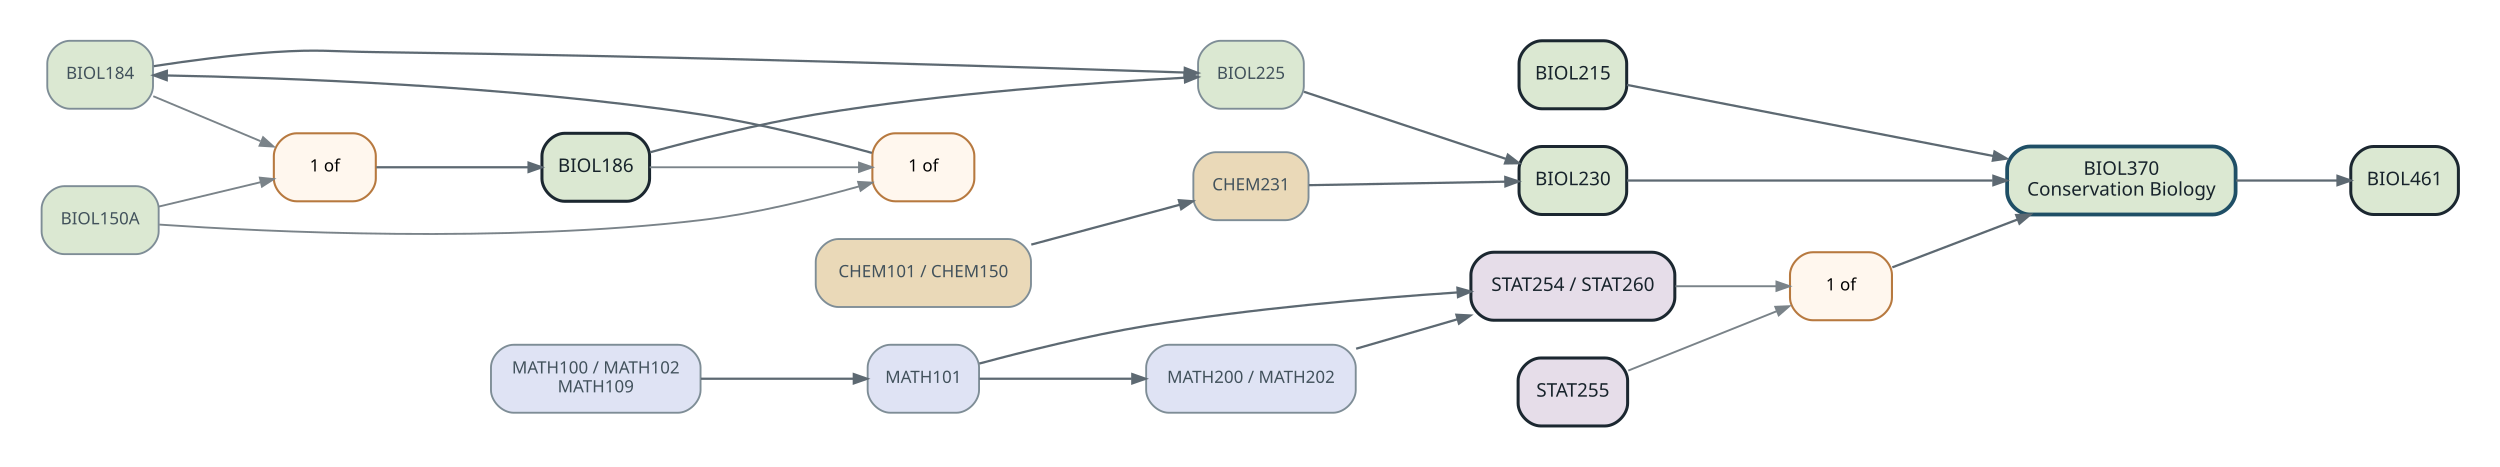
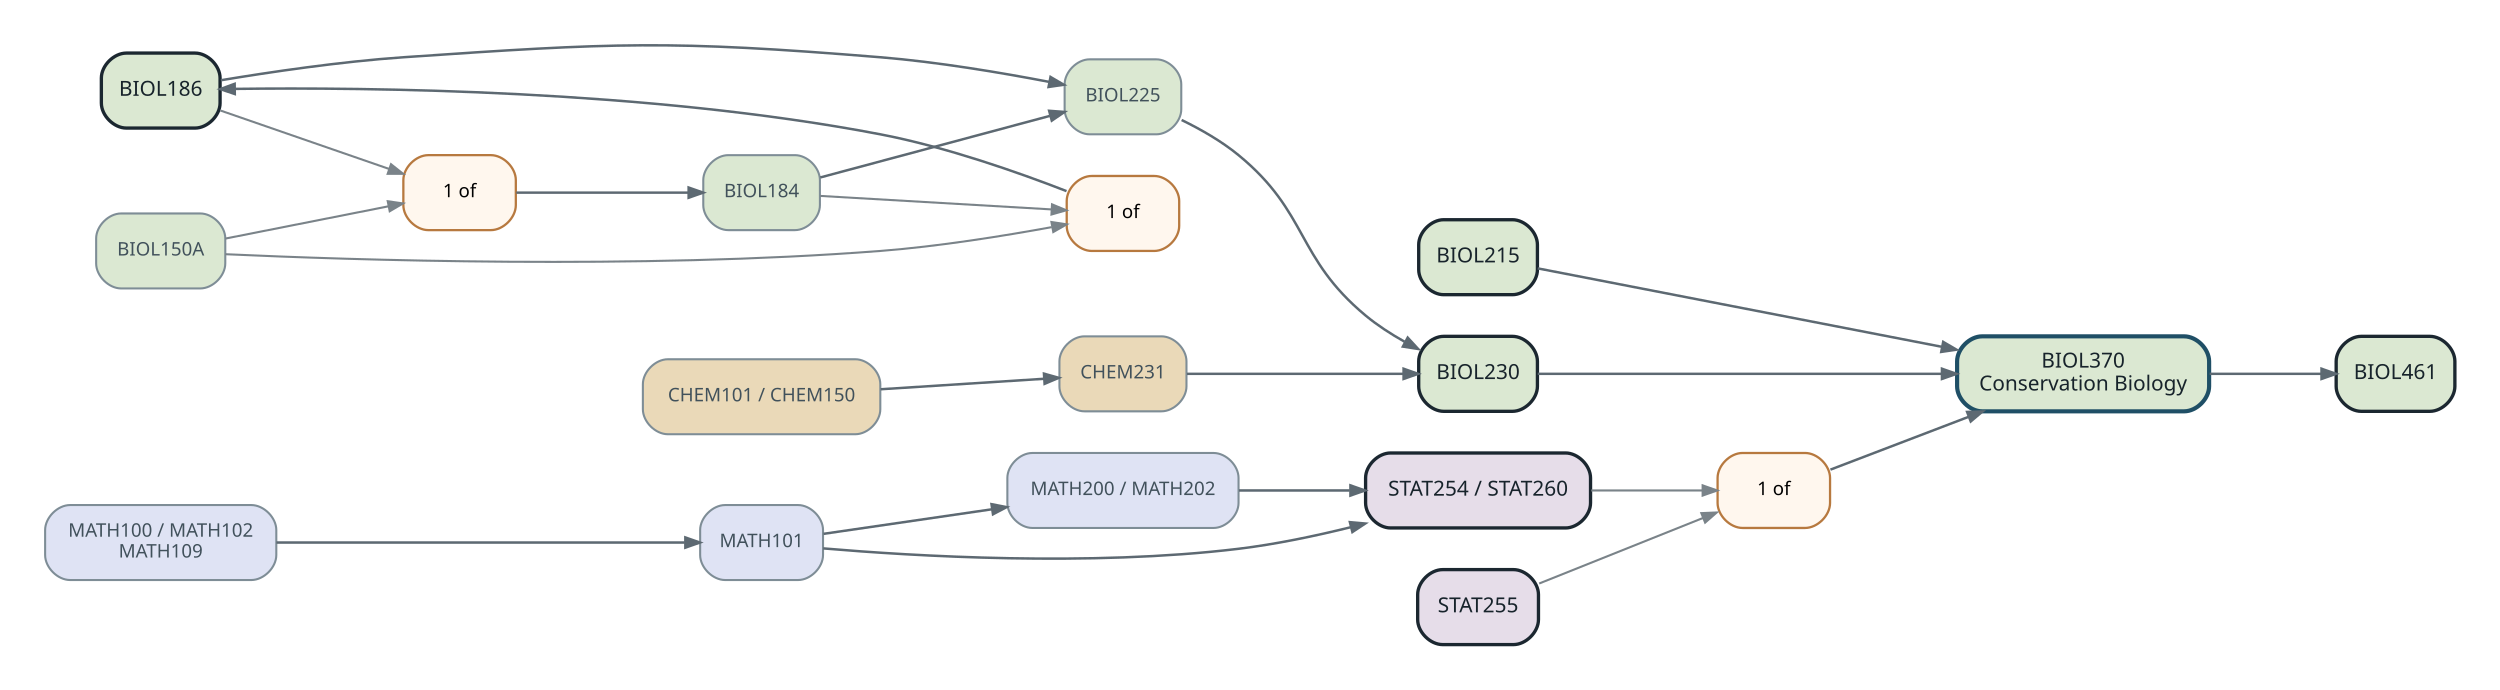
- <svg xmlns="http://www.w3.org/2000/svg" xmlns:xlink="http://www.w3.org/1999/xlink" width="1323pt" height="247pt" viewBox="0.00 0.00 1323.20 247.20">
-   <g id="graph0" class="graph" transform="scale(1 1) rotate(0) translate(21.6 225.6)">
+ <svg xmlns="http://www.w3.org/2000/svg" xmlns:xlink="http://www.w3.org/1999/xlink" width="1200pt" height="331pt" viewBox="0.00 0.00 1200.20 331.09">
+   <g id="graph0" class="graph" transform="scale(1 1) rotate(0) translate(21.6 309.49)">
    <g id="node1" class="node">
      <g id="a_node1">
        <a xlink:href="../../../courses/BIOL150A.html" xlink:title="BIOL150A: Modern Biology" target="_top">
-           <path fill="#dbe8d2" stroke="#7e8d96" d="M50,-127C50,-127 12,-127 12,-127 6,-127 0,-121 0,-115 0,-115 0,-103 0,-103 0,-97 6,-91 12,-91 12,-91 50,-91 50,-91 56,-91 62,-97 62,-103 62,-103 62,-115 62,-115 62,-121 56,-127 50,-127" />
-           <text text-anchor="middle" x="31" y="-106.8" font-family="Avenir Next" font-size="9.00" fill="#41515b">BIOL150A</text>
+           <path fill="#dbe8d2" stroke="#7e8d96" d="M74.5,-207C74.5,-207 36.5,-207 36.5,-207 30.5,-207 24.5,-201 24.5,-195 24.5,-195 24.5,-183 24.5,-183 24.5,-177 30.5,-171 36.5,-171 36.5,-171 74.5,-171 74.5,-171 80.5,-171 86.5,-177 86.5,-183 86.5,-183 86.5,-195 86.5,-195 86.5,-201 80.5,-207 74.5,-207" />
+           <text text-anchor="middle" x="55.5" y="-186.8" font-family="Avenir Next" font-size="9.00" fill="#41515b">BIOL150A</text>
        </a>
      </g>
    </g>
    <g id="node16" class="node">
-       <path fill="#fff7ee" stroke="#b7793f" stroke-width="1.1" d="M482,-155C482,-155 452,-155 452,-155 446,-155 440,-149 440,-143 440,-143 440,-131 440,-131 440,-125 446,-119 452,-119 452,-119 482,-119 482,-119 488,-119 494,-125 494,-131 494,-131 494,-143 494,-143 494,-149 488,-155 482,-155" />
-       <text text-anchor="middle" x="467" y="-134.8" font-family="Avenir Next" font-size="9.00">1 of</text>
+       <path fill="#fff7ee" stroke="#b7793f" stroke-width="1.1" d="M214,-235C214,-235 184,-235 184,-235 178,-235 172,-229 172,-223 172,-223 172,-211 172,-211 172,-205 178,-199 184,-199 184,-199 214,-199 214,-199 220,-199 226,-205 226,-211 226,-211 226,-223 226,-223 226,-229 220,-235 214,-235" />
+       <text text-anchor="middle" x="199" y="-214.8" font-family="Avenir Next" font-size="9.00">1 of</text>
    </g>
    <g id="edge1" class="edge">
-       <path fill="none" stroke="#7a8389" d="M62.3,-106.65C118.87,-102.78 244.33,-96.65 349,-109 377.76,-112.39 409.69,-120.33 432.92,-126.88" />
-       <polygon fill="#7a8389" stroke="#7a8389" points="432.43,-129.29 439.83,-128.87 433.78,-124.58 432.43,-129.29" />
+       <path fill="none" stroke="#7a8389" d="M86.51,-194.94C109.45,-199.48 141.05,-205.73 164.76,-210.42" />
+       <polygon fill="#7a8389" stroke="#7a8389" points="164.5,-212.87 171.84,-211.82 165.45,-208.06 164.5,-212.87" />
    </g>
    <g id="node17" class="node">
-       <path fill="#fff7ee" stroke="#b7793f" stroke-width="1.1" d="M165,-155C165,-155 135,-155 135,-155 129,-155 123,-149 123,-143 123,-143 123,-131 123,-131 123,-125 129,-119 135,-119 135,-119 165,-119 165,-119 171,-119 177,-125 177,-131 177,-131 177,-143 177,-143 177,-149 171,-155 165,-155" />
-       <text text-anchor="middle" x="150" y="-134.8" font-family="Avenir Next" font-size="9.00">1 of</text>
+       <path fill="#fff7ee" stroke="#b7793f" stroke-width="1.1" d="M532.5,-225C532.5,-225 502.5,-225 502.5,-225 496.5,-225 490.5,-219 490.5,-213 490.5,-213 490.5,-201 490.5,-201 490.5,-195 496.5,-189 502.5,-189 502.5,-189 532.5,-189 532.5,-189 538.5,-189 544.5,-195 544.5,-201 544.5,-201 544.5,-213 544.5,-213 544.5,-219 538.5,-225 532.5,-225" />
+       <text text-anchor="middle" x="517.5" y="-204.8" font-family="Avenir Next" font-size="9.00">1 of</text>
    </g>
    <g id="edge4" class="edge">
-       <path fill="none" stroke="#7a8389" d="M62.13,-116.21C78.6,-120.15 99.03,-125.04 115.94,-129.09" />
-       <polygon fill="#7a8389" stroke="#7a8389" points="115.57,-131.52 122.95,-130.76 116.71,-126.75 115.57,-131.52" />
+       <path fill="none" stroke="#7a8389" d="M86.51,-187.44C146.41,-184.68 285.02,-180.02 401,-189 428.93,-191.16 460.33,-196.23 483.33,-200.44" />
+       <polygon fill="#7a8389" stroke="#7a8389" points="483.16,-202.9 490.49,-201.77 484.05,-198.08 483.16,-202.9" />
    </g>
    <g id="node2" class="node">
      <g id="a_node2">
-         <a xlink:href="../../../courses/BIOL184.html" xlink:title="BIOL184: Evolution and Biodiversity" target="_top">
-           <path fill="#dbe8d2" stroke="#7e8d96" d="M47,-204C47,-204 15,-204 15,-204 9,-204 3,-198 3,-192 3,-192 3,-180 3,-180 3,-174 9,-168 15,-168 15,-168 47,-168 47,-168 53,-168 59,-174 59,-180 59,-180 59,-192 59,-192 59,-198 53,-204 47,-204" />
-           <text text-anchor="middle" x="31" y="-183.8" font-family="Avenir Next" font-size="9.00" fill="#41515b">BIOL184</text>
+         <a xlink:href="../../../courses/BIOL186.html" xlink:title="BIOL186: Physiology and Cell Biology" target="_top">
+           <path fill="#dbe8d2" stroke="#1b2730" stroke-width="1.6" d="M72,-284C72,-284 39,-284 39,-284 33,-284 27,-278 27,-272 27,-272 27,-260 27,-260 27,-254 33,-248 39,-248 39,-248 72,-248 72,-248 78,-248 84,-254 84,-260 84,-260 84,-272 84,-272 84,-278 78,-284 72,-284" />
+           <text text-anchor="middle" x="55.5" y="-263.5" font-family="Avenir Next" font-size="10.00" fill="#17232b">BIOL186</text>
        </a>
      </g>
    </g>
    <g id="node7" class="node">
      <g id="a_node7">
        <a xlink:href="../../../courses/BIOL225.html" xlink:title="BIOL225: Principles of Cell Biology" target="_top">
-           <path fill="#dbe8d2" stroke="#7e8d96" d="M656.5,-204C656.5,-204 624.5,-204 624.5,-204 618.5,-204 612.5,-198 612.5,-192 612.5,-192 612.5,-180 612.5,-180 612.5,-174 618.5,-168 624.5,-168 624.5,-168 656.5,-168 656.5,-168 662.5,-168 668.5,-174 668.5,-180 668.5,-180 668.5,-192 668.5,-192 668.5,-198 662.5,-204 656.5,-204" />
-           <text text-anchor="middle" x="640.5" y="-183.8" font-family="Avenir Next" font-size="9.00" fill="#41515b">BIOL225</text>
-         </a>
-       </g>
-     </g>
-     <g id="edge8" class="edge">
-       <path fill="none" stroke="#5d6972" stroke-width="1.2" d="M59.38,-190.56C77.4,-193.33 101.53,-196.59 123,-198 146.95,-199.57 153,-198.31 177,-198 337.28,-195.92 528.72,-189.79 605.35,-187.19" />
-       <polygon fill="#5d6972" stroke="#5d6972" stroke-width="1.2" points="605.48,-189.64 612.4,-186.95 605.32,-184.74 605.48,-189.64" />
-     </g>
-     <g id="edge5" class="edge">
-       <path fill="none" stroke="#7a8389" d="M59.14,-174.64C76.06,-167.55 97.96,-158.38 115.9,-150.86" />
-       <polygon fill="#7a8389" stroke="#7a8389" points="117.31,-152.93 122.82,-147.97 115.41,-148.41 117.31,-152.93" />
+           <path fill="#dbe8d2" stroke="#7e8d96" d="M533.5,-281C533.5,-281 501.5,-281 501.5,-281 495.5,-281 489.5,-275 489.5,-269 489.5,-269 489.5,-257 489.5,-257 489.5,-251 495.5,-245 501.5,-245 501.5,-245 533.5,-245 533.5,-245 539.5,-245 545.5,-251 545.5,-257 545.5,-257 545.5,-269 545.5,-269 545.5,-275 539.5,-281 533.5,-281" />
+           <text text-anchor="middle" x="517.5" y="-260.8" font-family="Avenir Next" font-size="9.00" fill="#41515b">BIOL225</text>
+         </a>
+       </g>
+     </g>
+     <g id="edge7" class="edge">
+       <path fill="none" stroke="#5d6972" stroke-width="1.2" d="M84.39,-270.96C107.72,-274.85 141.91,-279.93 172,-282 273.54,-289 299.56,-290.29 401,-282 428.41,-279.76 459.13,-274.58 481.99,-270.19" />
+       <polygon fill="#5d6972" stroke="#5d6972" stroke-width="1.2" points="482.72,-272.54 489.12,-268.8 481.78,-267.73 482.72,-272.54" />
+     </g>
+     <g id="edge2" class="edge">
+       <path fill="none" stroke="#7a8389" d="M84.12,-256.44C107.35,-248.39 140.61,-236.87 165.2,-228.36" />
+       <polygon fill="#7a8389" stroke="#7a8389" points="166.07,-230.65 171.88,-226.04 164.47,-226.02 166.07,-230.65" />
    </g>
    <g id="node3" class="node">
      <g id="a_node3">
-         <a xlink:href="../../../courses/BIOL186.html" xlink:title="BIOL186: Physiology and Cell Biology" target="_top">
-           <path fill="#dbe8d2" stroke="#1b2730" stroke-width="1.6" d="M310,-155C310,-155 277,-155 277,-155 271,-155 265,-149 265,-143 265,-143 265,-131 265,-131 265,-125 271,-119 277,-119 277,-119 310,-119 310,-119 316,-119 322,-125 322,-131 322,-131 322,-143 322,-143 322,-149 316,-155 310,-155" />
-           <text text-anchor="middle" x="293.5" y="-134.5" font-family="Avenir Next" font-size="10.00" fill="#17232b">BIOL186</text>
-         </a>
-       </g>
-     </g>
-     <g id="edge7" class="edge">
-       <path fill="none" stroke="#5d6972" stroke-width="1.2" d="M322.27,-144.95C345.52,-151.31 379.67,-159.96 410,-165 478.79,-176.42 560.3,-182.03 605.31,-184.44" />
-       <polygon fill="#5d6972" stroke="#5d6972" stroke-width="1.2" points="605.37,-186.89 612.48,-184.81 605.62,-182 605.37,-186.89" />
-     </g>
-     <g id="edge2" class="edge">
-       <path fill="none" stroke="#7a8389" d="M322.05,-137C352.25,-137 400.67,-137 432.9,-137" />
-       <polygon fill="#7a8389" stroke="#7a8389" points="432.92,-139.45 439.92,-137 432.92,-134.55 432.92,-139.45" />
-     </g>
-     <g id="node4" class="node">
-       <g id="a_node4">
        <a xlink:href="../../../courses/MATH100.html" xlink:title="Equivalent or cross-listed: MATH100: Calculus I | MATH102: Calculus for Students in the Social and Biological Sciences | MATH109: Introduction to Calculus" target="_top">
-           <path fill="#dfe3f4" stroke="#7e8d96" d="M337,-43C337,-43 250,-43 250,-43 244,-43 238,-37 238,-31 238,-31 238,-19 238,-19 238,-13 244,-7 250,-7 250,-7 337,-7 337,-7 343,-7 349,-13 349,-19 349,-19 349,-31 349,-31 349,-37 343,-43 337,-43" />
-           <text text-anchor="middle" x="293.5" y="-27.8" font-family="Avenir Next" font-size="9.00" fill="#41515b">MATH100 / MATH102</text>
-           <text text-anchor="middle" x="293.5" y="-17.8" font-family="Avenir Next" font-size="9.00" fill="#41515b">MATH109</text>
+           <path fill="#dfe3f4" stroke="#7e8d96" d="M99,-67C99,-67 12,-67 12,-67 6,-67 0,-61 0,-55 0,-55 0,-43 0,-43 0,-37 6,-31 12,-31 12,-31 99,-31 99,-31 105,-31 111,-37 111,-43 111,-43 111,-55 111,-55 111,-61 105,-67 99,-67" />
+           <text text-anchor="middle" x="55.5" y="-51.8" font-family="Avenir Next" font-size="9.00" fill="#41515b">MATH100 / MATH102</text>
+           <text text-anchor="middle" x="55.5" y="-41.8" font-family="Avenir Next" font-size="9.00" fill="#41515b">MATH109</text>
        </a>
      </g>
    </g>
    <g id="node6" class="node">
      <g id="a_node6">
        <a xlink:href="../../../courses/MATH101.html" xlink:title="MATH101: Calculus II" target="_top">
-           <path fill="#dfe3f4" stroke="#7e8d96" d="M484.5,-43C484.5,-43 449.5,-43 449.5,-43 443.5,-43 437.5,-37 437.5,-31 437.5,-31 437.5,-19 437.5,-19 437.5,-13 443.5,-7 449.5,-7 449.5,-7 484.5,-7 484.5,-7 490.5,-7 496.5,-13 496.5,-19 496.5,-19 496.5,-31 496.5,-31 496.5,-37 490.5,-43 484.5,-43" />
-           <text text-anchor="middle" x="467" y="-22.8" font-family="Avenir Next" font-size="9.00" fill="#41515b">MATH101</text>
+           <path fill="#dfe3f4" stroke="#7e8d96" d="M361.5,-67C361.5,-67 326.5,-67 326.5,-67 320.5,-67 314.5,-61 314.5,-55 314.5,-55 314.5,-43 314.5,-43 314.5,-37 320.5,-31 326.5,-31 326.5,-31 361.5,-31 361.5,-31 367.5,-31 373.5,-37 373.5,-43 373.5,-43 373.5,-55 373.5,-55 373.5,-61 367.5,-67 361.5,-67" />
+           <text text-anchor="middle" x="344" y="-46.8" font-family="Avenir Next" font-size="9.00" fill="#41515b">MATH101</text>
        </a>
      </g>
    </g>
    <g id="edge18" class="edge">
-       <path fill="none" stroke="#5d6972" stroke-width="1.2" d="M349.24,-25C375.71,-25 406.74,-25 430.16,-25" />
-       <polygon fill="#5d6972" stroke="#5d6972" stroke-width="1.2" points="430.17,-27.45 437.17,-25 430.17,-22.55 430.17,-27.45" />
+       <path fill="none" stroke="#5d6972" stroke-width="1.2" d="M111.06,-49C168.66,-49 257.81,-49 307.12,-49" />
+       <polygon fill="#5d6972" stroke="#5d6972" stroke-width="1.2" points="307.39,-51.45 314.39,-49 307.39,-46.55 307.39,-51.45" />
+     </g>
+     <g id="node4" class="node">
+       <g id="a_node4">
+         <a xlink:href="../../../courses/BIOL184.html" xlink:title="BIOL184: Evolution and Biodiversity" target="_top">
+           <path fill="#dbe8d2" stroke="#7e8d96" d="M360,-235C360,-235 328,-235 328,-235 322,-235 316,-229 316,-223 316,-223 316,-211 316,-211 316,-205 322,-199 328,-199 328,-199 360,-199 360,-199 366,-199 372,-205 372,-211 372,-211 372,-223 372,-223 372,-229 366,-235 360,-235" />
+           <text text-anchor="middle" x="344" y="-214.8" font-family="Avenir Next" font-size="9.00" fill="#41515b">BIOL184</text>
+         </a>
+       </g>
+     </g>
+     <g id="edge8" class="edge">
+       <path fill="none" stroke="#5d6972" stroke-width="1.2" d="M372.17,-224.29C402.03,-232.3 450.03,-245.17 482.39,-253.85" />
+       <polygon fill="#5d6972" stroke="#5d6972" stroke-width="1.2" points="482.06,-256.3 489.45,-255.75 483.33,-251.57 482.06,-256.3" />
+     </g>
+     <g id="edge5" class="edge">
+       <path fill="none" stroke="#7a8389" d="M372.17,-215.42C402.29,-213.66 450.88,-210.83 483.25,-208.94" />
+       <polygon fill="#7a8389" stroke="#7a8389" points="483.45,-211.38 490.3,-208.53 483.17,-206.49 483.45,-211.38" />
    </g>
    <g id="node5" class="node">
      <g id="a_node5">
        <a xlink:href="../../../courses/CHEM101.html" xlink:title="Equivalent or cross-listed: CHEM101: Fundamentals of Chemistry from Atoms to Materials | CHEM150: Engineering Chemistry" target="_top">
-           <path fill="#ead9b8" stroke="#7e8d96" d="M512,-99C512,-99 422,-99 422,-99 416,-99 410,-93 410,-87 410,-87 410,-75 410,-75 410,-69 416,-63 422,-63 422,-63 512,-63 512,-63 518,-63 524,-69 524,-75 524,-75 524,-87 524,-87 524,-93 518,-99 512,-99" />
-           <text text-anchor="middle" x="467" y="-78.8" font-family="Avenir Next" font-size="9.00" fill="#41515b">CHEM101 / CHEM150</text>
+           <path fill="#ead9b8" stroke="#7e8d96" d="M389,-137C389,-137 299,-137 299,-137 293,-137 287,-131 287,-125 287,-125 287,-113 287,-113 287,-107 293,-101 299,-101 299,-101 389,-101 389,-101 395,-101 401,-107 401,-113 401,-113 401,-125 401,-125 401,-131 395,-137 389,-137" />
+           <text text-anchor="middle" x="344" y="-116.8" font-family="Avenir Next" font-size="9.00" fill="#41515b">CHEM101 / CHEM150</text>
        </a>
      </g>
    </g>
    <g id="node8" class="node">
      <g id="a_node8">
        <a xlink:href="../../../courses/CHEM231.html" xlink:title="CHEM231: Introduction to Organic Chemistry" target="_top">
-           <path fill="#ead9b8" stroke="#7e8d96" d="M659,-145C659,-145 622,-145 622,-145 616,-145 610,-139 610,-133 610,-133 610,-121 610,-121 610,-115 616,-109 622,-109 622,-109 659,-109 659,-109 665,-109 671,-115 671,-121 671,-121 671,-133 671,-133 671,-139 665,-145 659,-145" />
-           <text text-anchor="middle" x="640.5" y="-124.8" font-family="Avenir Next" font-size="9.00" fill="#41515b">CHEM231</text>
+           <path fill="#ead9b8" stroke="#7e8d96" d="M536,-148C536,-148 499,-148 499,-148 493,-148 487,-142 487,-136 487,-136 487,-124 487,-124 487,-118 493,-112 499,-112 499,-112 536,-112 536,-112 542,-112 548,-118 548,-124 548,-124 548,-136 548,-136 548,-142 542,-148 536,-148" />
+           <text text-anchor="middle" x="517.5" y="-127.8" font-family="Avenir Next" font-size="9.00" fill="#41515b">CHEM231</text>
        </a>
      </g>
    </g>
    <g id="edge17" class="edge">
-       <path fill="none" stroke="#5d6972" stroke-width="1.2" d="M524.16,-96.06C550.01,-103 579.95,-111.03 602.84,-117.17" />
-       <polygon fill="#5d6972" stroke="#5d6972" stroke-width="1.2" points="602.32,-119.56 609.71,-119.01 603.59,-114.83 602.32,-119.56" />
+       <path fill="none" stroke="#5d6972" stroke-width="1.2" d="M401.16,-122.6C426.89,-124.25 456.69,-126.16 479.55,-127.63" />
+       <polygon fill="#5d6972" stroke="#5d6972" stroke-width="1.2" points="479.57,-130.09 486.71,-128.09 479.88,-125.2 479.57,-130.09" />
    </g>
    <g id="node9" class="node">
      <g id="a_node9">
        <a xlink:href="../../../courses/MATH200.html" xlink:title="Equivalent or cross-listed: MATH200: Calculus III | MATH202: Intermediate Calculus for CSC and EOS" target="_top">
-           <path fill="#dfe3f4" stroke="#7e8d96" d="M684,-43C684,-43 597,-43 597,-43 591,-43 585,-37 585,-31 585,-31 585,-19 585,-19 585,-13 591,-7 597,-7 597,-7 684,-7 684,-7 690,-7 696,-13 696,-19 696,-19 696,-31 696,-31 696,-37 690,-43 684,-43" />
-           <text text-anchor="middle" x="640.5" y="-22.8" font-family="Avenir Next" font-size="9.00" fill="#41515b">MATH200 / MATH202</text>
+           <path fill="#dfe3f4" stroke="#7e8d96" d="M561,-92C561,-92 474,-92 474,-92 468,-92 462,-86 462,-80 462,-80 462,-68 462,-68 462,-62 468,-56 474,-56 474,-56 561,-56 561,-56 567,-56 573,-62 573,-68 573,-68 573,-80 573,-80 573,-86 567,-92 561,-92" />
+           <text text-anchor="middle" x="517.5" y="-71.8" font-family="Avenir Next" font-size="9.00" fill="#41515b">MATH200 / MATH202</text>
        </a>
      </g>
    </g>
    <g id="edge19" class="edge">
-       <path fill="none" stroke="#5d6972" stroke-width="1.2" d="M496.71,-25C518.68,-25 549.79,-25 577.37,-25" />
-       <polygon fill="#5d6972" stroke="#5d6972" stroke-width="1.2" points="577.67,-27.45 584.67,-25 577.67,-22.55 577.67,-27.45" />
+       <path fill="none" stroke="#5d6972" stroke-width="1.2" d="M373.71,-53.18C395.77,-56.4 427.06,-60.96 454.72,-64.99" />
+       <polygon fill="#5d6972" stroke="#5d6972" stroke-width="1.2" points="454.39,-67.42 461.67,-66.01 455.1,-62.57 454.39,-67.42" />
    </g>
    <g id="node12" class="node">
      <g id="a_node12">
        <a xlink:href="../../../courses/STAT254.html" xlink:title="Equivalent or cross-listed: STAT254: Probability and Statistics for Engineers | STAT260: Introduction to Probability and Statistics I" target="_top">
-           <path fill="#e6dde9" stroke="#1b2730" stroke-width="1.6" d="M853,-92C853,-92 769,-92 769,-92 763,-92 757,-86 757,-80 757,-80 757,-68 757,-68 757,-62 763,-56 769,-56 769,-56 853,-56 853,-56 859,-56 865,-62 865,-68 865,-68 865,-80 865,-80 865,-86 859,-92 853,-92" />
-           <text text-anchor="middle" x="811" y="-71.5" font-family="Avenir Next" font-size="10.00" fill="#17232b">STAT254 / STAT260</text>
+           <path fill="#e6dde9" stroke="#1b2730" stroke-width="1.6" d="M730,-92C730,-92 646,-92 646,-92 640,-92 634,-86 634,-80 634,-80 634,-68 634,-68 634,-62 640,-56 646,-56 646,-56 730,-56 730,-56 736,-56 742,-62 742,-68 742,-68 742,-80 742,-80 742,-86 736,-92 730,-92" />
+           <text text-anchor="middle" x="688" y="-71.5" font-family="Avenir Next" font-size="10.00" fill="#17232b">STAT254 / STAT260</text>
        </a>
      </g>
    </g>
    <g id="edge21" class="edge">
-       <path fill="none" stroke="#5d6972" stroke-width="1.2" d="M496.62,-33.05C520.16,-39.38 554.5,-47.95 585,-53 640.48,-62.18 704.37,-67.66 749.85,-70.71" />
-       <polygon fill="#5d6972" stroke="#5d6972" stroke-width="1.2" points="749.85,-73.17 756.99,-71.18 750.17,-68.28 749.85,-73.17" />
+       <path fill="none" stroke="#5d6972" stroke-width="1.2" d="M373.57,-46.19C416.88,-42.48 501.67,-37.37 573,-46 590.77,-48.15 609.77,-52.12 627.06,-56.41" />
+       <polygon fill="#5d6972" stroke="#5d6972" stroke-width="1.2" points="626.46,-58.79 633.85,-58.13 627.66,-54.04 626.46,-58.79" />
    </g>
    <g id="node11" class="node">
      <g id="a_node11">
        <a xlink:href="../../../courses/BIOL230.html" xlink:title="BIOL230: Principles of Genetics" target="_top">
-           <path fill="#dbe8d2" stroke="#1b2730" stroke-width="1.6" d="M827.5,-148C827.5,-148 794.5,-148 794.5,-148 788.5,-148 782.5,-142 782.5,-136 782.5,-136 782.5,-124 782.5,-124 782.5,-118 788.5,-112 794.5,-112 794.5,-112 827.5,-112 827.5,-112 833.5,-112 839.5,-118 839.5,-124 839.5,-124 839.5,-136 839.5,-136 839.5,-142 833.5,-148 827.5,-148" />
-           <text text-anchor="middle" x="811" y="-127.5" font-family="Avenir Next" font-size="10.00" fill="#17232b">BIOL230</text>
+           <path fill="#dbe8d2" stroke="#1b2730" stroke-width="1.6" d="M704.5,-148C704.5,-148 671.5,-148 671.5,-148 665.5,-148 659.5,-142 659.5,-136 659.5,-136 659.5,-124 659.5,-124 659.5,-118 665.5,-112 671.5,-112 671.5,-112 704.5,-112 704.5,-112 710.5,-112 716.5,-118 716.5,-124 716.5,-124 716.5,-136 716.5,-136 716.5,-142 710.5,-148 704.5,-148" />
+           <text text-anchor="middle" x="688" y="-127.5" font-family="Avenir Next" font-size="10.00" fill="#17232b">BIOL230</text>
        </a>
      </g>
    </g>
    <g id="edge9" class="edge">
-       <path fill="none" stroke="#5d6972" stroke-width="1.2" d="M668.57,-177C697.63,-167.34 743.88,-151.98 775.52,-141.46" />
-       <polygon fill="#5d6972" stroke="#5d6972" stroke-width="1.2" points="776.56,-143.69 782.43,-139.16 775.02,-139.04 776.56,-143.69" />
+       <path fill="none" stroke="#5d6972" stroke-width="1.2" d="M545.67,-251.87C554.87,-247.39 564.86,-241.68 573,-235 606.74,-207.29 600.42,-185.91 634,-158 639.64,-153.31 646.2,-149.08 652.73,-145.41" />
+       <polygon fill="#5d6972" stroke="#5d6972" stroke-width="1.2" points="654.21,-147.4 659.23,-141.94 651.9,-143.08 654.21,-147.4" />
    </g>
    <g id="edge10" class="edge">
-       <path fill="none" stroke="#5d6972" stroke-width="1.2" d="M671.24,-127.53C700.28,-128.05 744.46,-128.83 775.13,-129.38" />
-       <polygon fill="#5d6972" stroke="#5d6972" stroke-width="1.2" points="775.2,-131.83 782.24,-129.51 775.28,-126.93 775.2,-131.83" />
+       <path fill="none" stroke="#5d6972" stroke-width="1.2" d="M548.24,-130C577.28,-130 621.46,-130 652.13,-130" />
+       <polygon fill="#5d6972" stroke="#5d6972" stroke-width="1.2" points="652.24,-132.45 659.24,-130 652.24,-127.55 652.24,-132.45" />
    </g>
    <g id="edge20" class="edge">
-       <path fill="none" stroke="#5d6972" stroke-width="1.2" d="M696.21,-40.91C713.34,-45.89 732.35,-51.42 749.84,-56.5" />
-       <polygon fill="#5d6972" stroke="#5d6972" stroke-width="1.2" points="749.31,-58.9 756.72,-58.51 750.68,-54.2 749.31,-58.9" />
+       <path fill="none" stroke="#5d6972" stroke-width="1.2" d="M573.21,-74C590.19,-74 609.01,-74 626.37,-74" />
+       <polygon fill="#5d6972" stroke="#5d6972" stroke-width="1.2" points="626.72,-76.45 633.72,-74 626.72,-71.55 626.72,-76.45" />
    </g>
    <g id="node10" class="node">
      <g id="a_node10">
        <a xlink:href="../../../courses/BIOL215.html" xlink:title="BIOL215: Principles of Ecology" target="_top">
-           <path fill="#dbe8d2" stroke="#1b2730" stroke-width="1.6" d="M827.5,-204C827.5,-204 794.5,-204 794.5,-204 788.5,-204 782.5,-198 782.5,-192 782.5,-192 782.5,-180 782.5,-180 782.5,-174 788.5,-168 794.5,-168 794.5,-168 827.5,-168 827.5,-168 833.5,-168 839.5,-174 839.5,-180 839.5,-180 839.5,-192 839.5,-192 839.5,-198 833.5,-204 827.5,-204" />
-           <text text-anchor="middle" x="811" y="-183.5" font-family="Avenir Next" font-size="10.00" fill="#17232b">BIOL215</text>
+           <path fill="#dbe8d2" stroke="#1b2730" stroke-width="1.6" d="M704.5,-204C704.5,-204 671.5,-204 671.5,-204 665.5,-204 659.5,-198 659.5,-192 659.5,-192 659.5,-180 659.5,-180 659.5,-174 665.5,-168 671.5,-168 671.5,-168 704.5,-168 704.5,-168 710.5,-168 716.5,-174 716.5,-180 716.5,-180 716.5,-192 716.5,-192 716.5,-198 710.5,-204 704.5,-204" />
+           <text text-anchor="middle" x="688" y="-183.5" font-family="Avenir Next" font-size="10.00" fill="#17232b">BIOL215</text>
        </a>
      </g>
    </g>
    <g id="node14" class="node">
      <g id="a_node14">
        <a xlink:href="../../../courses/BIOL370.html" xlink:title="BIOL370: Conservation Biology" target="_top">
-           <path fill="#dbe8d2" stroke="#1f4f66" stroke-width="2" d="M1150,-148C1150,-148 1053,-148 1053,-148 1047,-148 1041,-142 1041,-136 1041,-136 1041,-124 1041,-124 1041,-118 1047,-112 1053,-112 1053,-112 1150,-112 1150,-112 1156,-112 1162,-118 1162,-124 1162,-124 1162,-136 1162,-136 1162,-142 1156,-148 1150,-148" />
-           <text text-anchor="middle" x="1101.5" y="-133" font-family="Avenir Next" font-size="10.00" fill="#17232b">BIOL370</text>
-           <text text-anchor="middle" x="1101.5" y="-122" font-family="Avenir Next" font-size="10.00" fill="#17232b">Conservation Biology</text>
+           <path fill="#dbe8d2" stroke="#1f4f66" stroke-width="2" d="M1027,-148C1027,-148 930,-148 930,-148 924,-148 918,-142 918,-136 918,-136 918,-124 918,-124 918,-118 924,-112 930,-112 930,-112 1027,-112 1027,-112 1033,-112 1039,-118 1039,-124 1039,-124 1039,-136 1039,-136 1039,-142 1033,-148 1027,-148" />
+           <text text-anchor="middle" x="978.5" y="-133" font-family="Avenir Next" font-size="10.00" fill="#17232b">BIOL370</text>
+           <text text-anchor="middle" x="978.5" y="-122" font-family="Avenir Next" font-size="10.00" fill="#17232b">Conservation Biology</text>
        </a>
      </g>
    </g>
    <g id="edge13" class="edge">
-       <path fill="none" stroke="#5d6972" stroke-width="1.2" d="M839.66,-180.63C884,-172.02 972.23,-154.9 1033.74,-142.96" />
-       <polygon fill="#5d6972" stroke="#5d6972" stroke-width="1.2" points="1034.32,-145.34 1040.73,-141.6 1033.39,-140.53 1034.32,-145.34" />
+       <path fill="none" stroke="#5d6972" stroke-width="1.2" d="M716.66,-180.63C761,-172.02 849.23,-154.9 910.74,-142.96" />
+       <polygon fill="#5d6972" stroke="#5d6972" stroke-width="1.2" points="911.32,-145.34 917.73,-141.6 910.39,-140.53 911.32,-145.34" />
    </g>
    <g id="edge14" class="edge">
-       <path fill="none" stroke="#5d6972" stroke-width="1.2" d="M839.66,-130C883.91,-130 971.88,-130 1033.36,-130" />
-       <polygon fill="#5d6972" stroke="#5d6972" stroke-width="1.2" points="1033.73,-132.45 1040.73,-130 1033.73,-127.55 1033.73,-132.45" />
+       <path fill="none" stroke="#5d6972" stroke-width="1.2" d="M716.66,-130C760.91,-130 848.88,-130 910.36,-130" />
+       <polygon fill="#5d6972" stroke="#5d6972" stroke-width="1.2" points="910.73,-132.45 917.73,-130 910.73,-127.55 910.73,-132.45" />
    </g>
    <g id="node18" class="node">
-       <path fill="#fff7ee" stroke="#b7793f" stroke-width="1.1" d="M968,-92C968,-92 938,-92 938,-92 932,-92 926,-86 926,-80 926,-80 926,-68 926,-68 926,-62 932,-56 938,-56 938,-56 968,-56 968,-56 974,-56 980,-62 980,-68 980,-68 980,-80 980,-80 980,-86 974,-92 968,-92" />
-       <text text-anchor="middle" x="953" y="-71.8" font-family="Avenir Next" font-size="9.00">1 of</text>
+       <path fill="#fff7ee" stroke="#b7793f" stroke-width="1.1" d="M845,-92C845,-92 815,-92 815,-92 809,-92 803,-86 803,-80 803,-80 803,-68 803,-68 803,-62 809,-56 815,-56 815,-56 845,-56 845,-56 851,-56 857,-62 857,-68 857,-68 857,-80 857,-80 857,-86 851,-92 845,-92" />
+       <text text-anchor="middle" x="830" y="-71.8" font-family="Avenir Next" font-size="9.00">1 of</text>
    </g>
    <g id="edge12" class="edge">
-       <path fill="none" stroke="#7a8389" d="M865.33,-74C883.29,-74 902.8,-74 918.76,-74" />
-       <polygon fill="#7a8389" stroke="#7a8389" points="918.82,-76.45 925.82,-74 918.82,-71.55 918.82,-76.45" />
+       <path fill="none" stroke="#7a8389" d="M742.33,-74C760.29,-74 779.8,-74 795.76,-74" />
+       <polygon fill="#7a8389" stroke="#7a8389" points="795.82,-76.45 802.82,-74 795.82,-71.55 795.82,-76.45" />
    </g>
    <g id="node13" class="node">
      <g id="a_node13">
        <a xlink:href="../../../courses/STAT255.html" xlink:title="STAT255: Statistics for Life Sciences I" target="_top">
-           <path fill="#e6dde9" stroke="#1b2730" stroke-width="1.6" d="M828,-36C828,-36 794,-36 794,-36 788,-36 782,-30 782,-24 782,-24 782,-12 782,-12 782,-6 788,0 794,0 794,0 828,0 828,0 834,0 840,-6 840,-12 840,-12 840,-24 840,-24 840,-30 834,-36 828,-36" />
-           <text text-anchor="middle" x="811" y="-15.5" font-family="Avenir Next" font-size="10.00" fill="#17232b">STAT255</text>
+           <path fill="#e6dde9" stroke="#1b2730" stroke-width="1.6" d="M705,-36C705,-36 671,-36 671,-36 665,-36 659,-30 659,-24 659,-24 659,-12 659,-12 659,-6 665,0 671,0 671,0 705,0 705,0 711,0 717,-6 717,-12 717,-12 717,-24 717,-24 717,-30 711,-36 705,-36" />
+           <text text-anchor="middle" x="688" y="-15.5" font-family="Avenir Next" font-size="10.00" fill="#17232b">STAT255</text>
        </a>
      </g>
    </g>
    <g id="edge11" class="edge">
-       <path fill="none" stroke="#7a8389" d="M840.33,-29.33C863.12,-38.45 895.17,-51.27 919.09,-60.84" />
-       <polygon fill="#7a8389" stroke="#7a8389" points="918.2,-63.12 925.61,-63.44 920.02,-58.57 918.2,-63.12" />
+       <path fill="none" stroke="#7a8389" d="M717.33,-29.33C740.12,-38.45 772.17,-51.27 796.09,-60.84" />
+       <polygon fill="#7a8389" stroke="#7a8389" points="795.2,-63.12 802.61,-63.44 797.02,-58.57 795.2,-63.12" />
    </g>
    <g id="node15" class="node">
      <g id="a_node15">
        <a xlink:href="../../../courses/BIOL461.html" xlink:title="BIOL461: Fisheries Ecology and Management" target="_top">
-           <path fill="#dbe8d2" stroke="#1b2730" stroke-width="1.6" d="M1268,-148C1268,-148 1235,-148 1235,-148 1229,-148 1223,-142 1223,-136 1223,-136 1223,-124 1223,-124 1223,-118 1229,-112 1235,-112 1235,-112 1268,-112 1268,-112 1274,-112 1280,-118 1280,-124 1280,-124 1280,-136 1280,-136 1280,-142 1274,-148 1268,-148" />
-           <text text-anchor="middle" x="1251.5" y="-127.5" font-family="Avenir Next" font-size="10.00" fill="#17232b">BIOL461</text>
+           <path fill="#dbe8d2" stroke="#1b2730" stroke-width="1.6" d="M1145,-148C1145,-148 1112,-148 1112,-148 1106,-148 1100,-142 1100,-136 1100,-136 1100,-124 1100,-124 1100,-118 1106,-112 1112,-112 1112,-112 1145,-112 1145,-112 1151,-112 1157,-118 1157,-124 1157,-124 1157,-136 1157,-136 1157,-142 1151,-148 1145,-148" />
+           <text text-anchor="middle" x="1128.5" y="-127.5" font-family="Avenir Next" font-size="10.00" fill="#17232b">BIOL461</text>
        </a>
      </g>
    </g>
    <g id="edge16" class="edge">
-       <path fill="none" stroke="#5d6972" stroke-width="1.2" d="M1162.27,-130C1180.5,-130 1199.92,-130 1215.89,-130" />
-       <polygon fill="#5d6972" stroke="#5d6972" stroke-width="1.2" points="1215.97,-132.45 1222.97,-130 1215.97,-127.55 1215.97,-132.45" />
+       <path fill="none" stroke="#5d6972" stroke-width="1.2" d="M1039.27,-130C1057.5,-130 1076.92,-130 1092.89,-130" />
+       <polygon fill="#5d6972" stroke="#5d6972" stroke-width="1.2" points="1092.97,-132.45 1099.97,-130 1092.97,-127.55 1092.97,-132.45" />
    </g>
    <g id="edge3" class="edge">
-       <path fill="none" stroke="#5d6972" stroke-width="1.2" d="M439.76,-144.62C416.22,-151.14 380.59,-160.21 349,-165 247.02,-180.47 124.88,-184.54 66.45,-185.62" />
-       <polygon fill="#5d6972" stroke="#5d6972" stroke-width="1.2" points="66.26,-183.17 59.31,-185.74 66.35,-188.07 66.26,-183.17" />
+       <path fill="none" stroke="#5d6972" stroke-width="1.2" d="M226.23,-217C249.42,-217 283.4,-217 308.74,-217" />
+       <polygon fill="#5d6972" stroke="#5d6972" stroke-width="1.2" points="308.97,-219.45 315.97,-217 308.97,-214.55 308.97,-219.45" />
    </g>
    <g id="edge6" class="edge">
-       <path fill="none" stroke="#5d6972" stroke-width="1.2" d="M177.28,-137C199.98,-137 232.94,-137 257.8,-137" />
-       <polygon fill="#5d6972" stroke="#5d6972" stroke-width="1.2" points="257.91,-139.45 264.91,-137 257.91,-134.55 257.91,-139.45" />
+       <path fill="none" stroke="#5d6972" stroke-width="1.2" d="M490.4,-217.73C467.32,-226.7 432.51,-238.96 401,-245 289.31,-266.41 153.89,-267.61 91.3,-266.81" />
+       <polygon fill="#5d6972" stroke="#5d6972" stroke-width="1.2" points="91.07,-264.35 84.04,-266.7 91,-269.25 91.07,-264.35" />
    </g>
    <g id="edge15" class="edge">
-       <path fill="none" stroke="#5d6972" stroke-width="1.2" d="M980.19,-84.01C998.62,-91.06 1023.94,-100.73 1046.59,-109.39" />
-       <polygon fill="#5d6972" stroke="#5d6972" stroke-width="1.2" points="1045.8,-111.71 1053.22,-111.93 1047.55,-107.14 1045.8,-111.71" />
+       <path fill="none" stroke="#5d6972" stroke-width="1.2" d="M857.19,-84.01C875.62,-91.06 900.94,-100.73 923.59,-109.39" />
+       <polygon fill="#5d6972" stroke="#5d6972" stroke-width="1.2" points="922.8,-111.71 930.22,-111.93 924.55,-107.14 922.8,-111.71" />
    </g>
  </g>
</svg>
